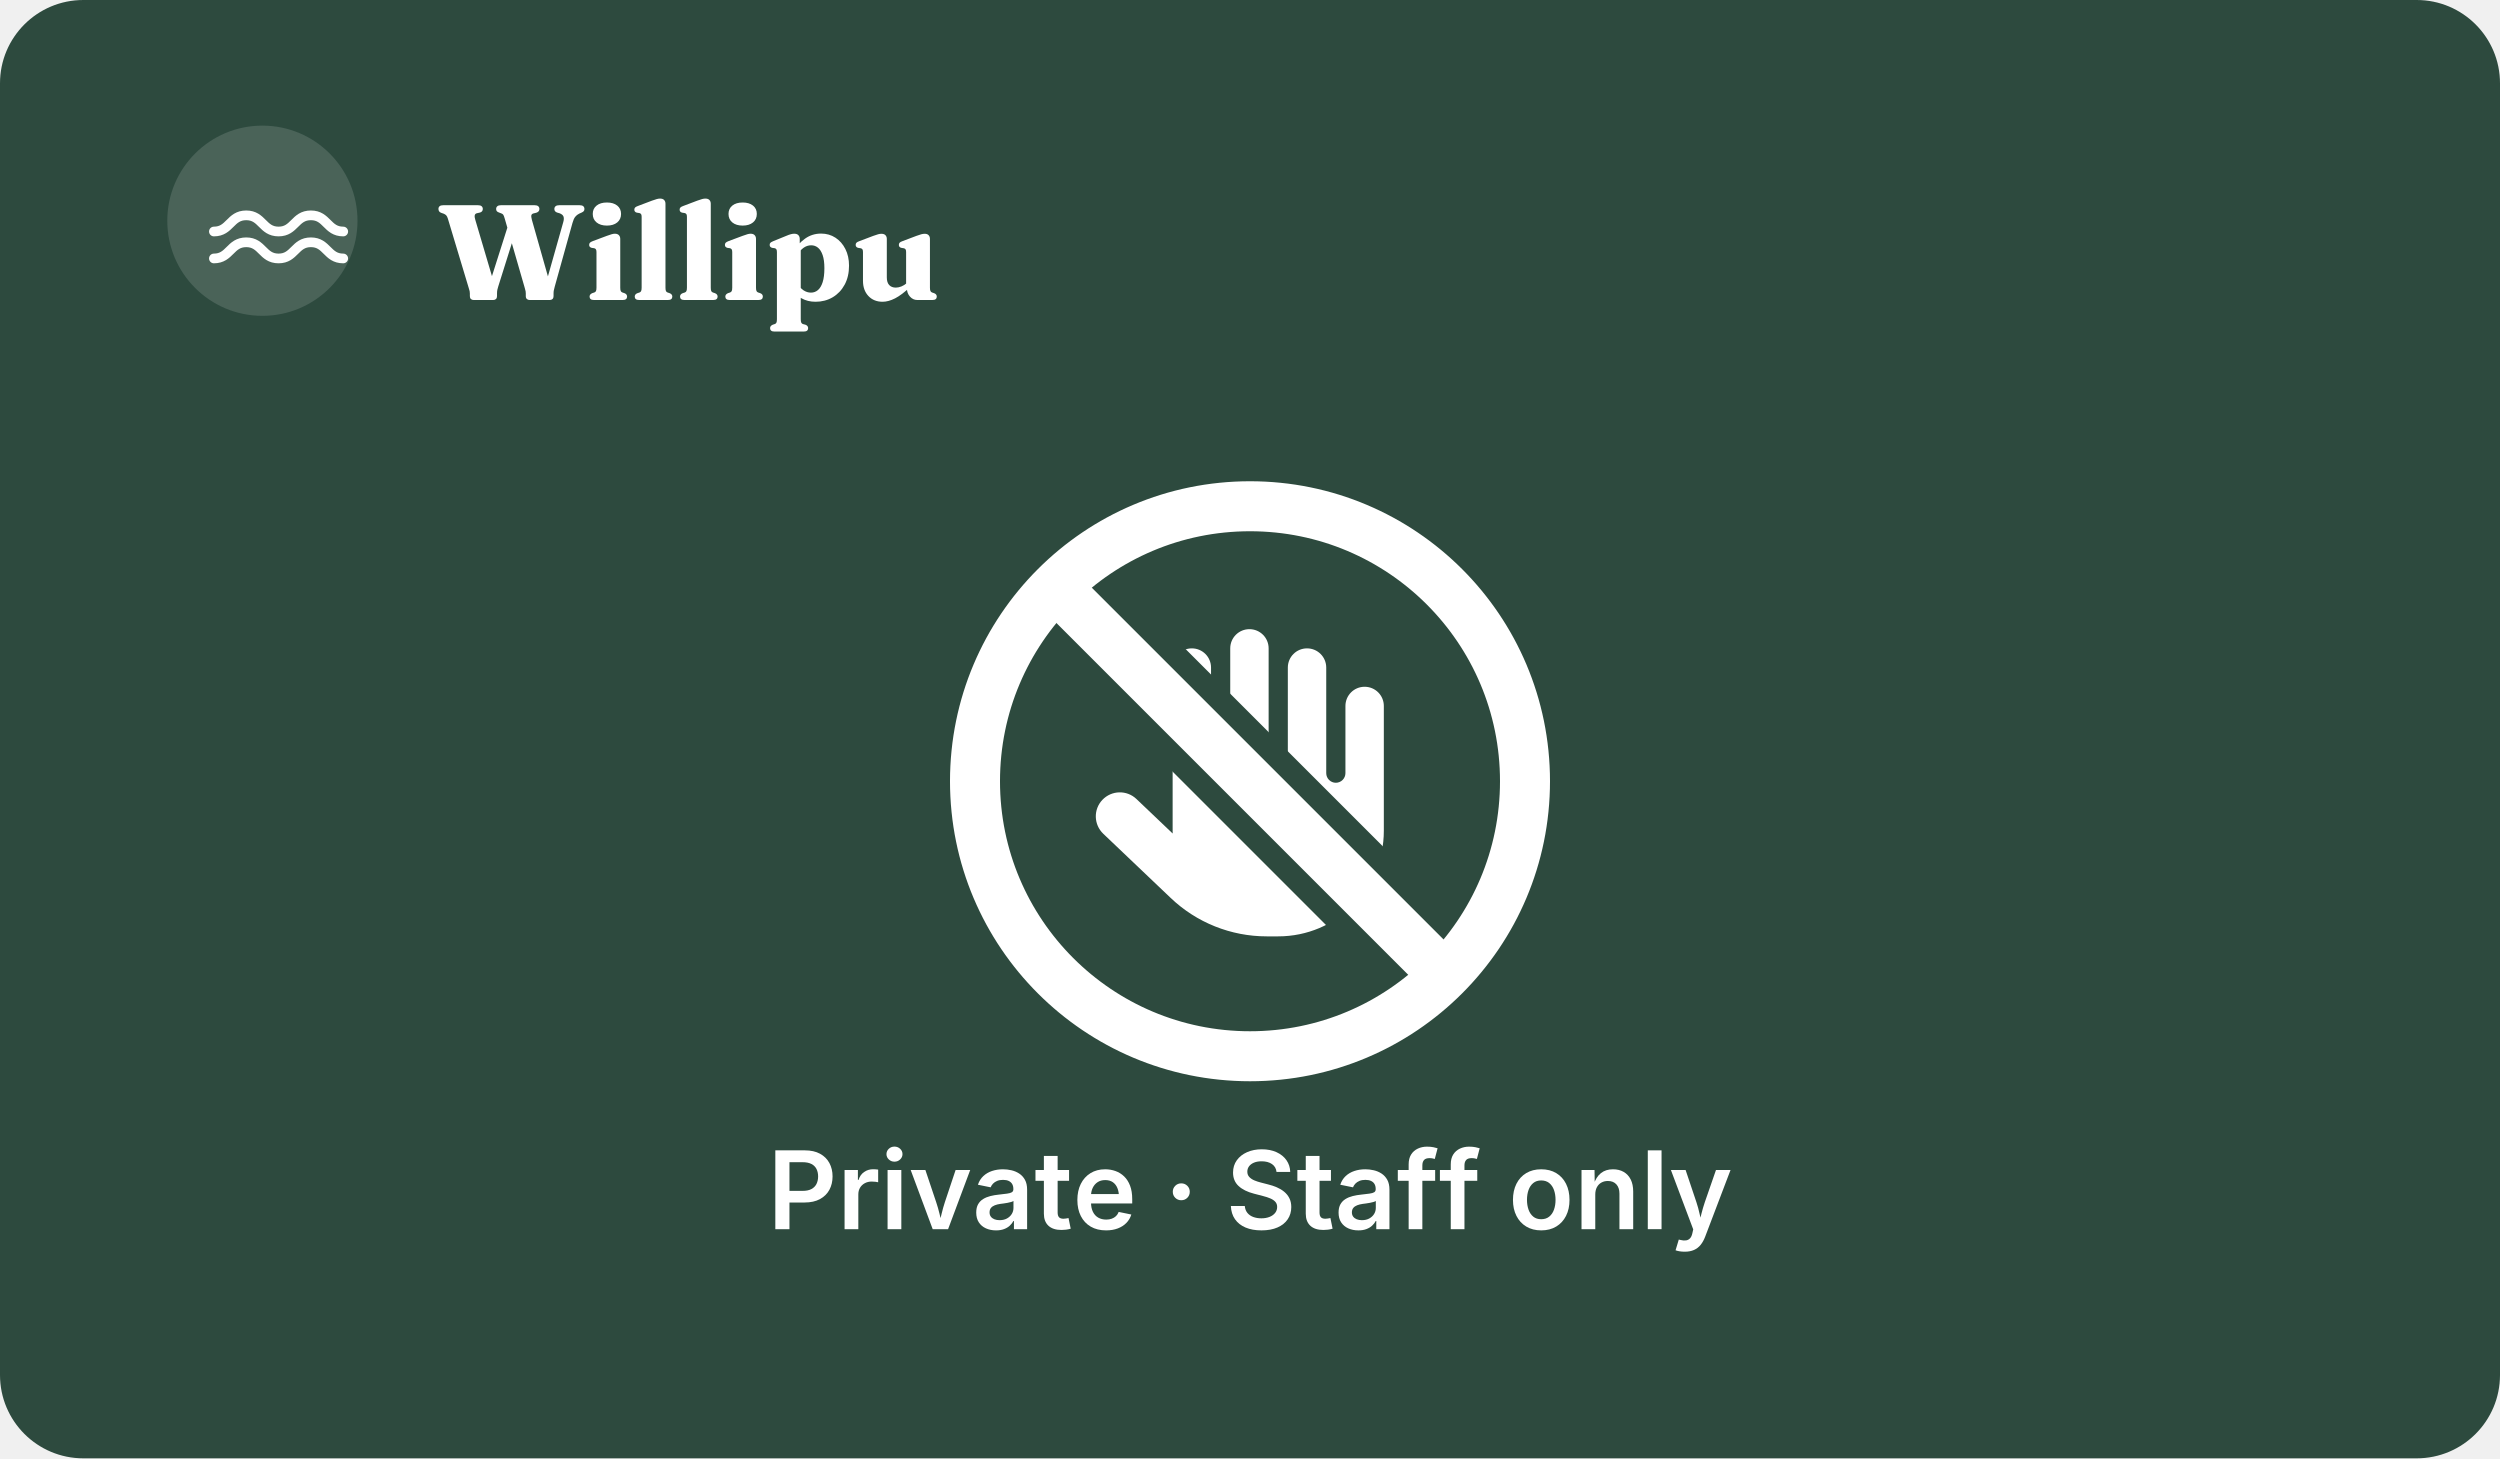
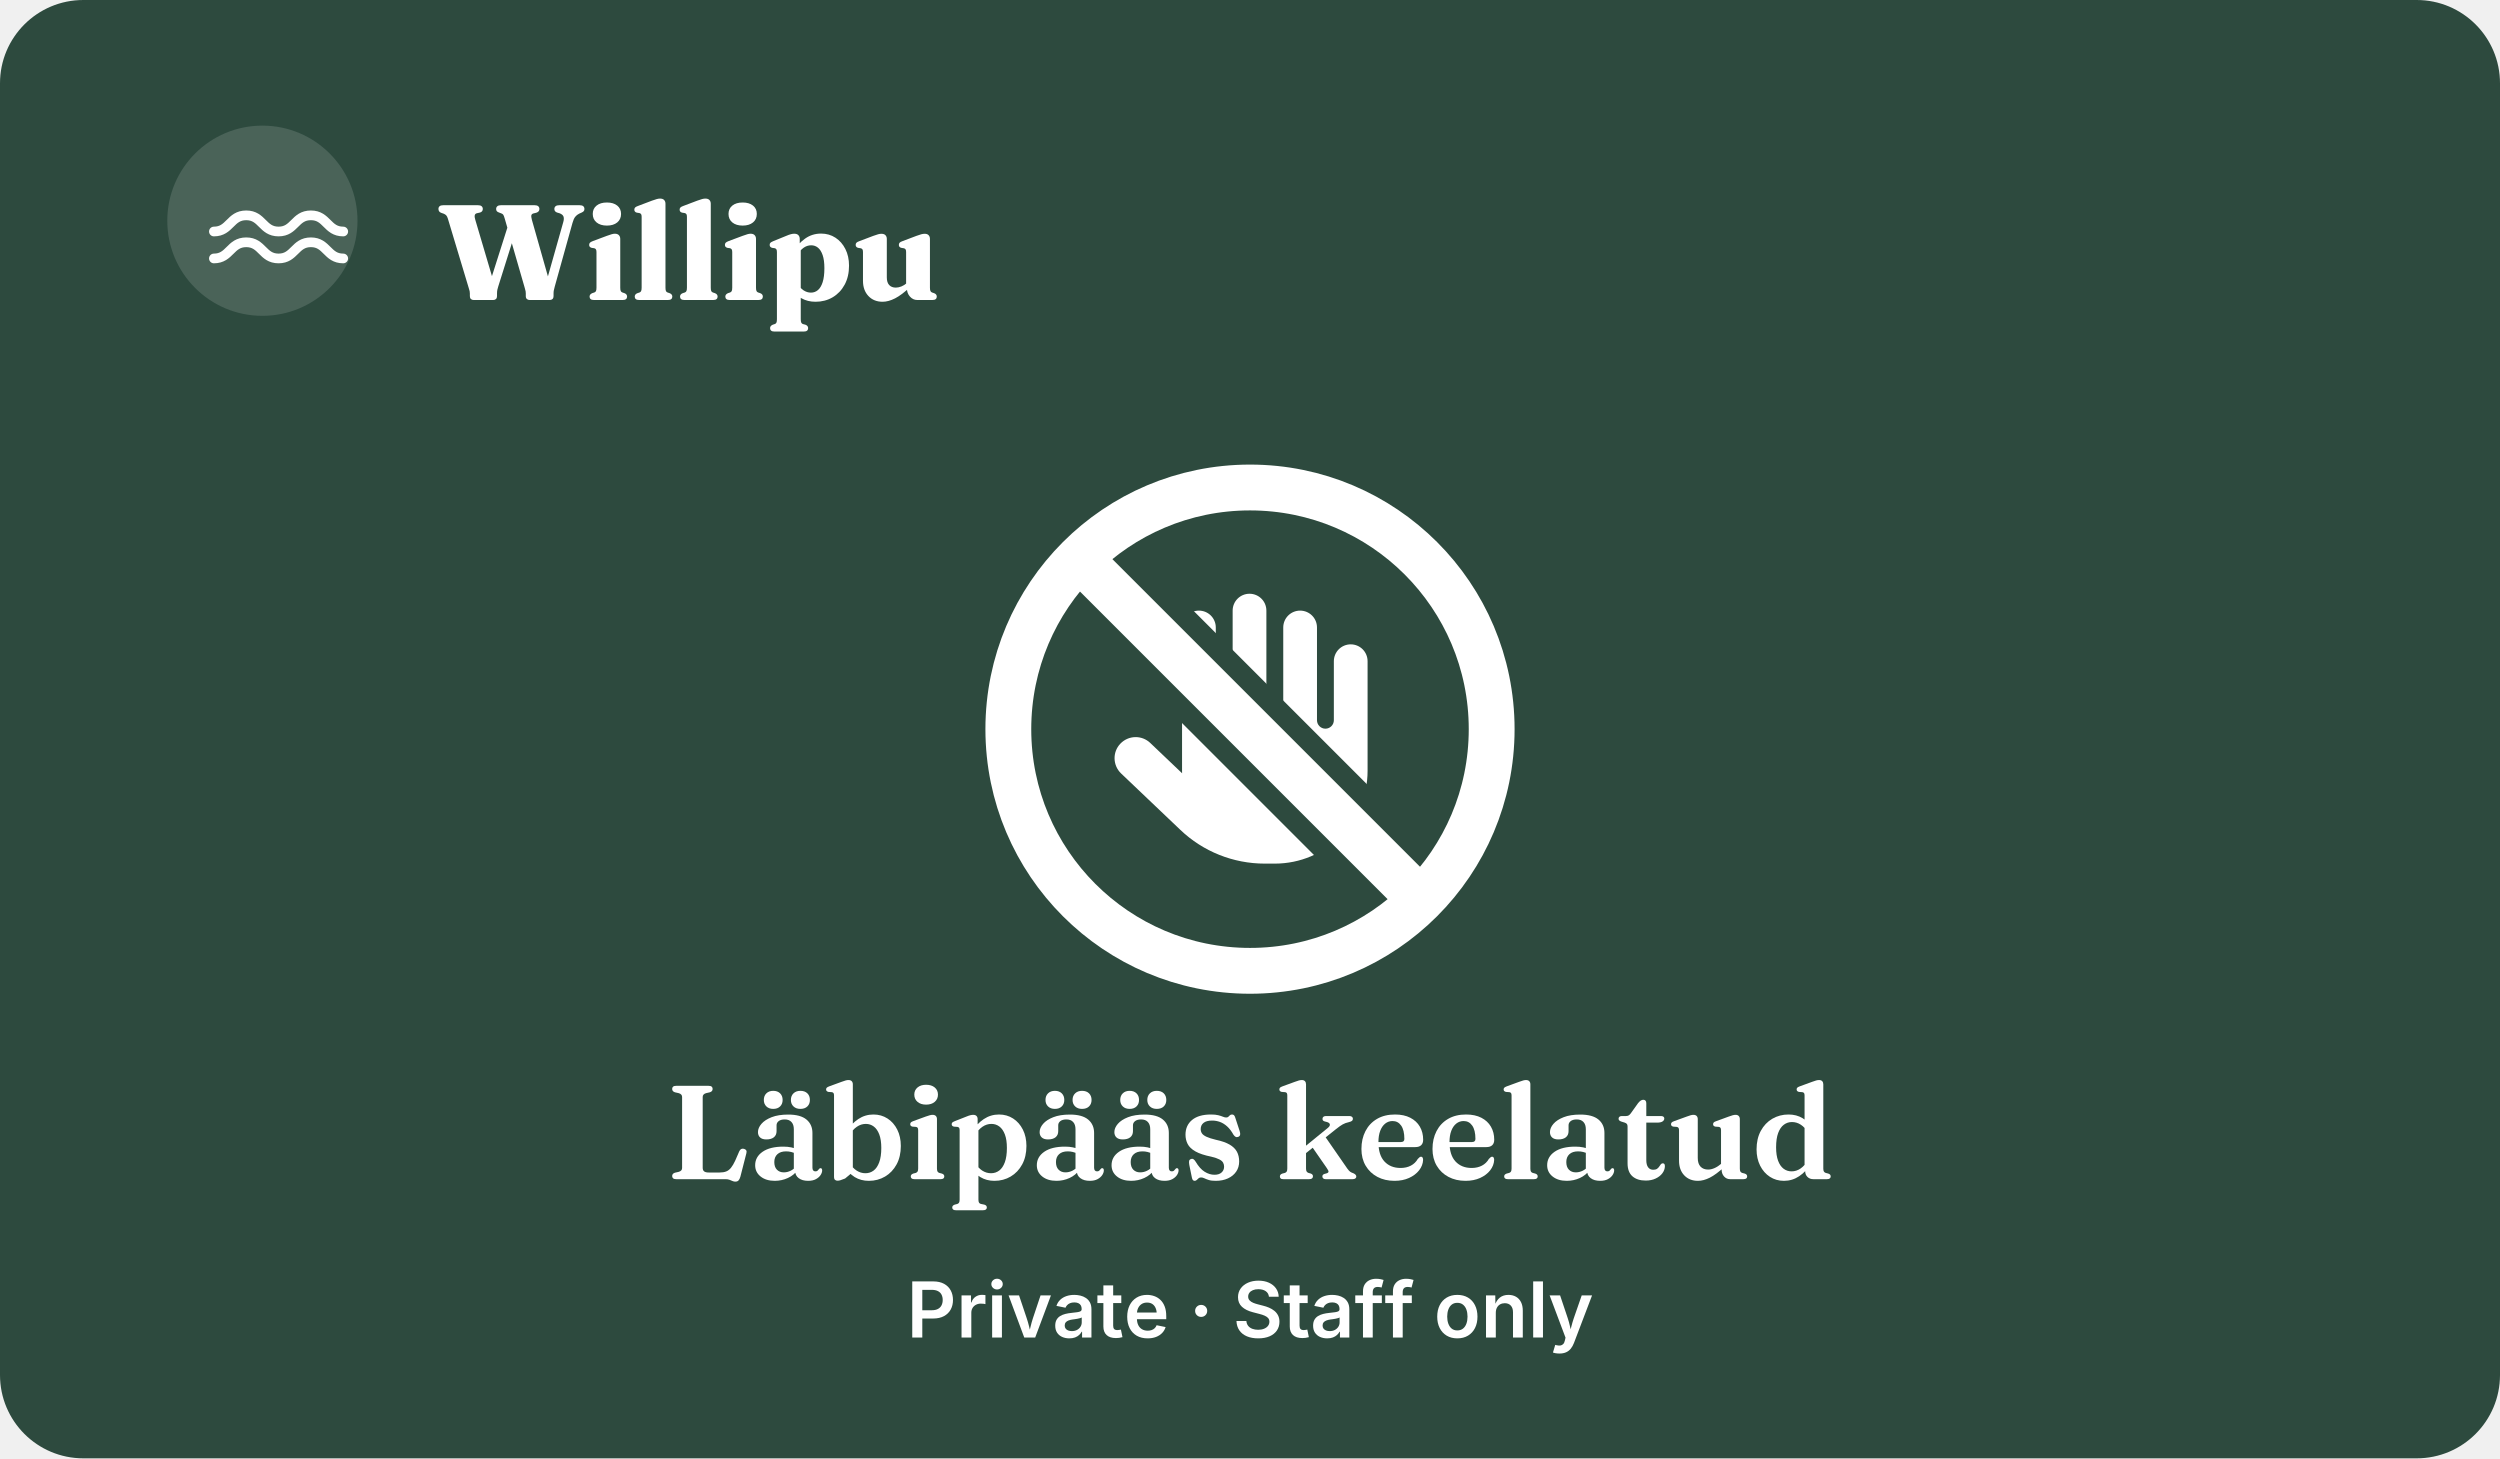
<svg xmlns="http://www.w3.org/2000/svg" width="120mm" height="70mm" viewBox="0 0 120 70">
  <rect width="120" height="70" rx="4" fill="#2d4a3e" />
  <g transform="translate(7.2 5.2) scale(0.083)">
    <circle cx="65" cy="65" r="55" fill="#ffffff" fill-opacity="0.14" />
    <g transform="translate(27.60 27.60) scale(3.1167)" fill="none" stroke="#ffffff" stroke-width="1.8" stroke-linecap="round">
      <path d="M3 14c3 0 3-3 6-3s3 3 6 3 3-3 6-3 3 3 6 3" />
      <path d="M3 19c3 0 3-3 6-3s3 3 6 3 3-3 6-3 3 3 6 3" />
    </g>
  </g>
  <g transform="translate(21.000 14.400)" fill="#ffffff">
    <g transform="scale(0.00325 -0.00325)">
      <path transform="translate(0 0)" d="M1043 1104 1174 1080 897 199Q889 175 884.0 151.5Q879 128 879 96V57Q879 29 863.5 14.5Q848 0 824 0H534Q509 0 493.5 14.5Q478 29 478 57V96Q478 115 475.0 129.5Q472 144 462 175L153 1202Q143 1235 129.5 1249.5Q116 1264 93 1274L53 1288Q32 1296 23.0 1311.0Q14 1326 14 1345Q14 1371 31.5 1385.5Q49 1400 86 1400H597Q634 1400 651.5 1385.0Q669 1370 669 1345Q669 1305 629 1292L580 1281Q555 1274 550.0 1250.5Q545 1227 558 1185L851 194L726 106ZM1726 1344Q1726 1370 1744.0 1385.0Q1762 1400 1798 1400H2098Q2136 1400 2153.0 1385.0Q2170 1370 2170 1344Q2170 1325 2160.5 1313.0Q2151 1301 2124 1289L2092 1275Q2057 1258 2033.5 1228.0Q2010 1198 1993 1136L1732 199Q1722 162 1718.0 142.0Q1714 122 1714 96V57Q1714 29 1698.5 14.5Q1683 0 1659 0H1360Q1336 0 1320.0 14.5Q1304 29 1304 57V96Q1304 113 1301.5 128.5Q1299 144 1289 177L993 1202Q981 1245 971.5 1258.5Q962 1272 945 1278L906 1293Q884 1301 875.0 1313.0Q866 1325 866 1344Q866 1370 884.0 1385.0Q902 1400 938 1400H1433Q1470 1400 1487.5 1385.0Q1505 1370 1505 1344Q1505 1324 1494.0 1310.5Q1483 1297 1460 1289L1415 1278Q1392 1271 1386.5 1252.0Q1381 1233 1394 1184L1675 193L1563 109L1858 1152Q1872 1201 1861.0 1232.0Q1850 1263 1803 1281L1765 1292Q1745 1300 1735.5 1312.5Q1726 1325 1726 1344Z" />
      <path transform="translate(2178 0)" d="M521 903V183Q521 148 528.5 132.5Q536 117 553 111L583 101Q604 93 613.0 80.0Q622 67 622 50Q622 27 606.5 13.5Q591 0 558 0H132Q99 0 83.5 13.5Q68 27 68 50Q68 67 77.5 79.5Q87 92 107 101L138 111Q155 117 162.5 132.5Q170 148 170 183V708Q170 736 161.5 748.5Q153 761 136 765L99 770Q79 776 70.5 786.5Q62 797 62 814Q62 834 73.5 846.0Q85 858 116 870L322 947Q368 964 394.5 971.5Q421 979 441 979Q481 979 501.0 957.5Q521 936 521 903ZM324 1099Q228 1099 171.5 1145.5Q115 1192 115 1271Q115 1349 171.5 1394.5Q228 1440 324 1440Q420 1440 476.5 1394.5Q533 1349 533 1271Q533 1192 476.5 1145.5Q420 1099 324 1099Z" />
      <path transform="translate(2845 0)" d="M522 1422V183Q522 148 529.0 132.5Q536 117 553 111L583 101Q604 93 613.5 80.0Q623 67 623 50Q623 27 607.5 13.5Q592 0 558 0H133Q99 0 83.5 13.5Q68 27 68 50Q68 67 77.5 80.0Q87 93 108 101L139 111Q155 117 162.5 132.5Q170 148 170 183V1228Q170 1256 162.0 1268.0Q154 1280 137 1284L99 1290Q80 1295 71.0 1306.0Q62 1317 62 1334Q62 1354 73.5 1366.0Q85 1378 116 1389L322 1467Q368 1484 394.5 1491.0Q421 1498 442 1498Q482 1498 502.0 1477.0Q522 1456 522 1422Z" />
      <path transform="translate(3514 0)" d="M522 1422V183Q522 148 529.0 132.5Q536 117 553 111L583 101Q604 93 613.5 80.0Q623 67 623 50Q623 27 607.5 13.5Q592 0 558 0H133Q99 0 83.5 13.5Q68 27 68 50Q68 67 77.5 80.0Q87 93 108 101L139 111Q155 117 162.5 132.5Q170 148 170 183V1228Q170 1256 162.0 1268.0Q154 1280 137 1284L99 1290Q80 1295 71.0 1306.0Q62 1317 62 1334Q62 1354 73.5 1366.0Q85 1378 116 1389L322 1467Q368 1484 394.5 1491.0Q421 1498 442 1498Q482 1498 502.0 1477.0Q522 1456 522 1422Z" />
      <path transform="translate(4183 0)" d="M521 903V183Q521 148 528.5 132.5Q536 117 553 111L583 101Q604 93 613.0 80.0Q622 67 622 50Q622 27 606.5 13.5Q591 0 558 0H132Q99 0 83.5 13.5Q68 27 68 50Q68 67 77.5 79.5Q87 92 107 101L138 111Q155 117 162.5 132.5Q170 148 170 183V708Q170 736 161.5 748.5Q153 761 136 765L99 770Q79 776 70.5 786.5Q62 797 62 814Q62 834 73.5 846.0Q85 858 116 870L322 947Q368 964 394.5 971.5Q421 979 441 979Q481 979 501.0 957.5Q521 936 521 903ZM324 1099Q228 1099 171.5 1145.5Q115 1192 115 1271Q115 1349 171.5 1394.5Q228 1440 324 1440Q420 1440 476.5 1394.5Q533 1349 533 1271Q533 1192 476.5 1145.5Q420 1099 324 1099Z" />
      <path transform="translate(4850 0)" d="M500 903V802L515 771V-283Q515 -318 522.5 -333.5Q530 -349 546 -355L584 -365Q605 -373 614.5 -386.0Q624 -399 624 -416Q624 -439 608.5 -452.5Q593 -466 559 -466H126Q93 -466 77.5 -452.5Q62 -439 62 -416Q62 -399 71.5 -386.5Q81 -374 101 -365L132 -355Q149 -349 156.0 -333.5Q163 -318 163 -283V708Q163 736 155.0 748.5Q147 761 130 765L93 770Q73 776 64.5 786.5Q56 797 56 814Q56 834 67.0 845.0Q78 856 109 869L300 947Q342 965 369.5 972.0Q397 979 419 979Q460 979 480.0 957.5Q500 936 500 903ZM450 640 393 702Q475 833 579.5 907.0Q684 981 815 981Q934 981 1027.0 920.5Q1120 860 1174.0 753.0Q1228 646 1228 507Q1228 346 1163.0 226.0Q1098 106 986.0 40.0Q874 -26 733 -26Q614 -26 523.0 27.0Q432 80 370 186L457 251Q505 177 556.0 143.0Q607 109 666 109Q724 109 768.5 146.5Q813 184 838.5 263.5Q864 343 864 470Q864 588 838.5 662.5Q813 737 769.5 772.5Q726 808 669 808Q606 808 551.5 767.5Q497 727 450 640Z" />
      <path transform="translate(6137 0)" d="M796 172V205L784 207V708Q784 736 776.0 748.0Q768 760 751 764L714 770Q694 775 685.5 786.0Q677 797 677 814Q677 834 688.0 846.0Q699 858 730 869L936 947Q980 963 1007.0 970.5Q1034 978 1059 978Q1097 978 1116.5 957.0Q1136 936 1136 903V183Q1136 148 1143.5 132.5Q1151 117 1167 111L1197 101Q1218 93 1227.5 80.0Q1237 67 1237 50Q1237 27 1221.5 13.5Q1206 0 1172 0H948Q886 0 841.0 50.0Q796 100 796 172ZM147 284V708Q147 736 139.0 748.0Q131 760 114 764L76 770Q57 775 48.0 786.0Q39 797 39 814Q39 834 50.5 846.0Q62 858 93 869L299 947Q345 964 371.5 971.0Q398 978 419 978Q459 978 479.0 957.0Q499 936 499 903V334Q499 258 534.5 220.5Q570 183 632 183Q671 183 714.0 200.0Q757 217 797 252L835 285L887 230L852 199Q719 74 620.5 24.0Q522 -26 437 -26Q307 -26 227.0 59.0Q147 144 147 284Z" />
    </g>
  </g>
-   <g transform="translate(52.6 30.2) scale(0.0288)" fill="#ffffff">
+   <g transform="translate(53.5 28.5) scale(0.0253)" fill="#ffffff">
    <path d="M288 32c0-17.7-14.3-32-32-32s-32 14.3-32 32l0 208c0 8.8-7.2 16-16 16s-16-7.2-16-16l0-176c0-17.7-14.3-32-32-32s-32 14.3-32 32l0 272c0 1.5 0 3.1 .1 4.6L67.6 283c-16-15.2-41.3-14.6-56.6 1.4S-3.6 325.7 12.4 341L124.8 448c43.1 41.1 100.4 64 160 64l19.2 0c97.2 0 176-78.8 176-176l0-208c0-17.7-14.3-32-32-32s-32 14.3-32 32l0 112c0 8.8-7.2 16-16 16s-16-7.2-16-16l0-176c0-17.7-14.3-32-32-32s-32 14.3-32 32l0 176c0 8.8-7.2 16-16 16s-16-7.2-16-16l0-208z" />
  </g>
-   <line x1="50.7" y1="28.2" x2="69.3" y2="46.8" stroke="#2d4a3e" stroke-width="4.6" />
-   <line x1="50.7" y1="28.2" x2="69.3" y2="46.8" stroke="#ffffff" stroke-width="2.4" />
-   <circle cx="60" cy="37.5" r="13.2" fill="none" stroke="#ffffff" stroke-width="2.4" />
-   <g transform="translate(36.835 59.000)" fill="#ffffff">
-     <g transform="scale(0.002539 -0.002539)">
+   <line x1="51.8" y1="26.8" x2="68.2" y2="43.2" stroke="#2d4a3e" stroke-width="4.2" />
+   <line x1="51.8" y1="26.8" x2="68.2" y2="43.2" stroke="#ffffff" stroke-width="2.2" />
+   <circle cx="60" cy="35" r="11.6" fill="none" stroke="#ffffff" stroke-width="2.2" />
+   <g transform="translate(31.931 56.600)" fill="#ffffff">
+     <g transform="scale(0.0032 -0.0032)">
+       <path transform="translate(0 0)" d="M669 1303 612 1290Q588 1283 575.0 1269.0Q562 1255 562 1233V171Q562 133 584.0 116.5Q606 100 651 100H817Q874 100 914.0 115.5Q954 131 986.0 170.0Q1018 209 1051 281L1111 419Q1123 444 1140.5 452.5Q1158 461 1181 455Q1205 449 1215.0 432.5Q1225 416 1217 388L1127 36Q1116 -1 1099.5 -19.0Q1083 -37 1051 -37Q1030 -37 1009.5 -28.0Q989 -19 964.5 -9.5Q940 0 903 0H164Q133 0 118.5 12.5Q104 25 104 46Q104 84 146 97L203 110Q227 117 240.0 131.0Q253 145 253 167V1233Q253 1255 240.0 1269.0Q227 1283 203 1290L146 1303Q104 1316 104 1354Q104 1376 118.5 1388.0Q133 1400 164 1400H651Q682 1400 696.5 1388.0Q711 1376 711 1354Q711 1316 669 1303Z" />
+       <path transform="translate(1263 0)" d="M685 127V148L666 152V749Q666 819 630.5 857.5Q595 896 530 896Q471 896 439.0 871.0Q407 846 407 809V721Q407 661 367.0 628.5Q327 596 254 596Q192 596 160.0 625.5Q128 655 128 706Q128 769 180.0 829.5Q232 890 333.0 929.5Q434 969 582 969Q766 969 855.5 894.5Q945 820 945 693V173Q945 145 956.5 131.0Q968 117 989 117Q1011 117 1022.0 127.5Q1033 138 1041 149Q1046 156 1052.0 160.5Q1058 165 1067 165Q1079 165 1085.0 156.0Q1091 147 1091 132Q1091 98 1067.5 62.0Q1044 26 997.5 0.5Q951 -25 881 -25Q792 -25 738.5 15.5Q685 56 685 127ZM86 209Q86 334 197.5 411.0Q309 488 509 488Q574 488 626.5 477.0Q679 466 717 447L695 383Q661 399 625.5 408.0Q590 417 549 417Q466 417 419.5 374.5Q373 332 373 257Q373 182 412.5 142.0Q452 102 515 102Q569 102 618.5 126.5Q668 151 702 195L724 138Q669 60 576.5 17.5Q484 -25 380 -25Q249 -25 167.5 40.0Q86 105 86 209ZM357 1054Q293 1054 254.5 1091.0Q216 1128 216 1188Q216 1250 254.5 1287.5Q293 1325 357 1325Q422 1325 460.0 1287.5Q498 1250 498 1188Q498 1128 460.0 1091.0Q422 1054 357 1054ZM764 1054Q700 1054 661.0 1091.0Q622 1128 622 1188Q622 1250 661.0 1287.5Q700 1325 764 1325Q831 1325 869.0 1287.5Q907 1250 907 1188Q907 1128 869.0 1091.0Q831 1054 764 1054Z" />
+       <path transform="translate(2384 0)" d="M430 1423V107L314 10Q264 -10 242.0 -16.5Q220 -23 200 -23Q177 -23 162.5 -10.0Q148 3 148 30V1255Q148 1280 140.5 1291.0Q133 1302 116 1305L63 1309Q45 1314 37.0 1323.0Q29 1332 29 1346Q29 1362 39.0 1372.0Q49 1382 75 1392L261 1460Q301 1475 323.5 1481.0Q346 1487 364 1487Q397 1487 413.5 1469.5Q430 1452 430 1423ZM373 652 328 709Q408 832 511.0 901.0Q614 970 739 970Q857 970 950.0 910.0Q1043 850 1096.5 743.5Q1150 637 1150 498Q1150 339 1086.5 221.5Q1023 104 914.0 39.5Q805 -25 670 -25Q551 -25 459.0 31.0Q367 87 307 193L376 251Q425 169 486.5 129.0Q548 89 619 89Q688 89 741.5 129.0Q795 169 826.0 253.5Q857 338 857 468Q857 590 827.0 670.0Q797 750 744.5 789.5Q692 829 625 829Q553 829 489.5 785.5Q426 742 373 652Z" />
+       <path transform="translate(3604 0)" d="M472 902V160Q472 129 480.5 114.5Q489 100 507 94L545 84Q564 78 573.0 67.5Q582 57 582 41Q582 22 569.0 11.0Q556 0 527 0H133Q105 0 92.0 11.0Q79 22 79 41Q79 56 88.0 66.5Q97 77 116 84L155 94Q173 101 181.5 115.0Q190 129 190 160V733Q190 759 182.5 770.0Q175 781 158 784L105 788Q87 792 79.0 801.0Q71 810 71 824Q71 841 80.5 851.0Q90 861 117 871L303 939Q342 953 365.5 959.0Q389 965 405 965Q439 965 455.5 947.5Q472 930 472 902ZM309 1118Q229 1118 180.5 1159.5Q132 1201 132 1268Q132 1335 180.5 1375.5Q229 1416 309 1416Q390 1416 438.5 1375.5Q487 1335 487 1268Q487 1201 438.5 1159.5Q390 1118 309 1118Z" />
+       <path transform="translate(4238 0)" d="M448 902V790L460 766V-306Q460 -337 468.5 -351.5Q477 -366 495 -371L548 -382Q568 -388 577.0 -398.5Q586 -409 586 -425Q586 -444 572.5 -455.0Q559 -466 530 -466H121Q93 -466 80.0 -455.0Q67 -444 67 -425Q67 -410 76.0 -399.5Q85 -389 104 -382L143 -372Q161 -366 169.5 -351.5Q178 -337 178 -306V734Q178 759 170.5 770.0Q163 781 146 784L93 788Q75 792 67.0 801.0Q59 810 59 824Q59 841 68.5 850.0Q78 859 105 870L280 939Q316 954 339.5 959.5Q363 965 381 965Q415 965 431.5 947.5Q448 930 448 902ZM402 651 358 708Q437 832 540.0 901.0Q643 970 769 970Q887 970 980.0 910.0Q1073 850 1126.5 743.5Q1180 637 1180 498Q1180 339 1116.5 221.5Q1053 104 944.0 39.5Q835 -25 700 -25Q581 -25 489.0 31.0Q397 87 337 193L406 251Q455 169 516.5 129.0Q578 89 649 89Q718 89 771.5 129.0Q825 169 856.0 253.5Q887 338 887 468Q887 590 857.0 670.0Q827 750 774.5 789.5Q722 829 655 829Q583 829 519.5 785.5Q456 742 402 651Z" />
+       <path transform="translate(5488 0)" d="M685 127V148L666 152V749Q666 819 630.5 857.5Q595 896 530 896Q471 896 439.0 871.0Q407 846 407 809V721Q407 661 367.0 628.5Q327 596 254 596Q192 596 160.0 625.5Q128 655 128 706Q128 769 180.0 829.5Q232 890 333.0 929.5Q434 969 582 969Q766 969 855.5 894.5Q945 820 945 693V173Q945 145 956.5 131.0Q968 117 989 117Q1011 117 1022.0 127.5Q1033 138 1041 149Q1046 156 1052.0 160.5Q1058 165 1067 165Q1079 165 1085.0 156.0Q1091 147 1091 132Q1091 98 1067.5 62.0Q1044 26 997.5 0.5Q951 -25 881 -25Q792 -25 738.5 15.5Q685 56 685 127ZM86 209Q86 334 197.5 411.0Q309 488 509 488Q574 488 626.5 477.0Q679 466 717 447L695 383Q661 399 625.5 408.0Q590 417 549 417Q466 417 419.5 374.5Q373 332 373 257Q373 182 412.5 142.0Q452 102 515 102Q569 102 618.5 126.5Q668 151 702 195L724 138Q669 60 576.5 17.5Q484 -25 380 -25Q249 -25 167.5 40.0Q86 105 86 209ZM357 1054Q293 1054 254.5 1091.0Q216 1128 216 1188Q216 1250 254.5 1287.5Q293 1325 357 1325Q422 1325 460.0 1287.5Q498 1250 498 1188Q498 1128 460.0 1091.0Q422 1054 357 1054ZM764 1054Q700 1054 661.0 1091.0Q622 1128 622 1188Q622 1250 661.0 1287.5Q700 1325 764 1325Q831 1325 869.0 1287.5Q907 1250 907 1188Q907 1128 869.0 1091.0Q831 1054 764 1054Z" />
+       <path transform="translate(6609 0)" d="M685 127V148L666 152V749Q666 819 630.5 857.5Q595 896 530 896Q471 896 439.0 871.0Q407 846 407 809V721Q407 661 367.0 628.5Q327 596 254 596Q192 596 160.0 625.5Q128 655 128 706Q128 769 180.0 829.5Q232 890 333.0 929.5Q434 969 582 969Q766 969 855.5 894.5Q945 820 945 693V173Q945 145 956.5 131.0Q968 117 989 117Q1011 117 1022.0 127.5Q1033 138 1041 149Q1046 156 1052.0 160.5Q1058 165 1067 165Q1079 165 1085.0 156.0Q1091 147 1091 132Q1091 98 1067.5 62.0Q1044 26 997.5 0.5Q951 -25 881 -25Q792 -25 738.5 15.5Q685 56 685 127ZM86 209Q86 334 197.5 411.0Q309 488 509 488Q574 488 626.5 477.0Q679 466 717 447L695 383Q661 399 625.5 408.0Q590 417 549 417Q466 417 419.5 374.5Q373 332 373 257Q373 182 412.5 142.0Q452 102 515 102Q569 102 618.5 126.5Q668 151 702 195L724 138Q669 60 576.5 17.5Q484 -25 380 -25Q249 -25 167.5 40.0Q86 105 86 209ZM357 1054Q293 1054 254.5 1091.0Q216 1128 216 1188Q216 1250 254.5 1287.5Q293 1325 357 1325Q422 1325 460.0 1287.5Q498 1250 498 1188Q498 1128 460.0 1091.0Q422 1054 357 1054ZM764 1054Q700 1054 661.0 1091.0Q622 1128 622 1188Q622 1250 661.0 1287.5Q700 1325 764 1325Q831 1325 869.0 1287.5Q907 1250 907 1188Q907 1128 869.0 1091.0Q831 1054 764 1054Z" />
+       <path transform="translate(7730 0)" d="M509 66Q578 66 615.5 100.5Q653 135 653 187Q653 220 638.5 247.0Q624 274 582.5 296.0Q541 318 462 337Q308 368 223.5 416.0Q139 464 106.5 527.5Q74 591 74 667Q74 806 172.5 888.0Q271 970 457 970Q524 970 566.5 959.0Q609 948 636.0 936.5Q663 925 684 925Q706 925 717.5 936.5Q729 948 740.5 959.0Q752 970 773 970Q788 970 800.0 960.5Q812 951 820 924L886 723Q898 688 893.5 666.0Q889 644 866 635Q843 626 826.5 634.5Q810 643 794 666Q750 745 698.5 791.5Q647 838 590.5 858.5Q534 879 473 879Q388 879 345.0 844.5Q302 810 302 751Q302 716 320.0 688.0Q338 660 387.5 636.5Q437 613 529 591Q660 563 736.0 518.5Q812 474 845.5 411.5Q879 349 879 265Q879 179 834.5 113.5Q790 48 710.5 11.5Q631 -25 527 -25Q461 -25 421.5 -12.0Q382 1 356.5 13.5Q331 26 307 26Q285 26 270.5 13.5Q256 1 243.0 -12.0Q230 -25 211 -25Q196 -25 185.5 -14.0Q175 -3 170 23L131 214Q124 254 128.5 273.5Q133 293 154 301Q176 310 193.0 299.5Q210 289 227 261Q289 156 361.5 111.0Q434 66 509 66Z" />
+       <path transform="translate(9141 0)" d="M130 0Q101 0 90.0 11.0Q79 22 79 41Q79 56 87.5 66.5Q96 77 116 84L155 94Q173 101 181.5 115.0Q190 129 190 160V1255Q190 1280 182.5 1291.0Q175 1302 158 1305L105 1309Q87 1314 79.0 1323.0Q71 1332 71 1346Q71 1362 80.5 1372.0Q90 1382 117 1392L303 1460Q341 1474 364.0 1480.5Q387 1487 408 1487Q439 1487 455.0 1469.5Q471 1452 471 1423V160Q471 129 480.0 115.0Q489 101 507 94L543 84Q575 71 575 44Q575 0 519 0ZM387 434 797 768Q832 796 828.5 820.5Q825 845 786 857L751 866Q732 872 725.0 881.0Q718 890 718 905Q718 925 732.0 936.0Q746 947 771 947H1121Q1145 947 1159.5 936.0Q1174 925 1174 907Q1174 888 1162.0 876.0Q1150 864 1112 855Q1061 844 1021.5 822.0Q982 800 922 752L418 349ZM734 673 1090 159Q1114 126 1132.0 112.5Q1150 99 1183 88Q1204 78 1214.5 66.0Q1225 54 1225 39Q1225 21 1210.5 10.5Q1196 0 1172 0H764Q742 0 729.0 11.0Q716 22 716 41Q716 54 723.0 63.0Q730 72 746 78L778 87Q806 95 808.0 111.5Q810 128 782 167L546 508Z" />
+       <path transform="translate(10373 0)" d="M996 591Q996 538 966.0 509.5Q936 481 878 481H254V557H663Q714 557 714 603Q714 735 666.0 803.5Q618 872 537 872Q475 872 427.0 834.0Q379 796 352.0 725.5Q325 655 325 555Q325 362 415.5 265.0Q506 168 657 168Q745 168 811.5 203.0Q878 238 915 303Q933 323 943.5 330.0Q954 337 965 337Q981 337 988.0 322.5Q995 308 995 288Q991 204 935.0 132.5Q879 61 784.0 18.0Q689 -25 566 -25Q421 -25 309.0 34.5Q197 94 133.5 201.5Q70 309 70 453Q70 604 130.5 721.0Q191 838 304.0 904.0Q417 970 574 970Q708 970 802.5 921.5Q897 873 946.5 787.5Q996 702 996 591Z" />
+       <path transform="translate(11439 0)" d="M996 591Q996 538 966.0 509.5Q936 481 878 481H254V557H663Q714 557 714 603Q714 735 666.0 803.5Q618 872 537 872Q475 872 427.0 834.0Q379 796 352.0 725.5Q325 655 325 555Q325 362 415.5 265.0Q506 168 657 168Q745 168 811.5 203.0Q878 238 915 303Q933 323 943.5 330.0Q954 337 965 337Q981 337 988.0 322.5Q995 308 995 288Q991 204 935.0 132.5Q879 61 784.0 18.0Q689 -25 566 -25Q421 -25 309.0 34.5Q197 94 133.5 201.5Q70 309 70 453Q70 604 130.5 721.0Q191 838 304.0 904.0Q417 970 574 970Q708 970 802.5 921.5Q897 873 946.5 787.5Q996 702 996 591Z" />
+       <path transform="translate(12505 0)" d="M472 1423V160Q472 129 480.5 114.5Q489 100 507 94L545 84Q564 78 573.0 67.5Q582 57 582 41Q582 22 569.0 11.0Q556 0 527 0H133Q105 0 92.0 11.0Q79 22 79 41Q79 56 88.0 66.5Q97 77 116 84L155 94Q173 101 181.5 115.0Q190 129 190 160V1255Q190 1280 182.5 1291.0Q175 1302 158 1305L105 1309Q87 1314 79.0 1323.0Q71 1332 71 1346Q71 1362 81.0 1372.0Q91 1382 117 1392L303 1460Q343 1475 366.0 1481.0Q389 1487 406 1487Q439 1487 455.5 1469.5Q472 1452 472 1423Z" />
+       <path transform="translate(13143 0)" d="M685 127V148L666 152V749Q666 819 630.5 857.5Q595 896 530 896Q471 896 439.0 871.0Q407 846 407 809V721Q407 661 367.0 628.5Q327 596 254 596Q192 596 160.0 625.5Q128 655 128 706Q128 769 180.0 829.5Q232 890 333.0 929.5Q434 969 582 969Q766 969 855.5 894.5Q945 820 945 693V173Q945 145 956.5 131.0Q968 117 989 117Q1011 117 1022.0 127.5Q1033 138 1041 149Q1046 156 1052.0 160.5Q1058 165 1067 165Q1079 165 1085.0 156.0Q1091 147 1091 132Q1091 98 1067.5 62.0Q1044 26 997.5 0.5Q951 -25 881 -25Q792 -25 738.5 15.5Q685 56 685 127ZM86 209Q86 334 197.5 411.0Q309 488 509 488Q574 488 626.5 477.0Q679 466 717 447L695 383Q661 399 625.5 408.0Q590 417 549 417Q466 417 419.5 374.5Q373 332 373 257Q373 182 412.5 142.0Q452 102 515 102Q569 102 618.5 126.5Q668 151 702 195L724 138Q669 60 576.5 17.5Q484 -25 380 -25Q249 -25 167.5 40.0Q86 105 86 209Z" />
+       <path transform="translate(14264 0)" d="M126 849 80 863Q56 871 46.0 881.5Q36 892 36 906Q36 926 49.5 936.5Q63 947 86 947H147Q171 947 187.0 956.0Q203 965 220 988L329 1141Q350 1167 369.0 1179.0Q388 1191 407 1191Q428 1191 440.0 1178.0Q452 1165 452 1140V285Q452 215 479.5 178.0Q507 141 556 141Q593 141 613.5 155.5Q634 170 646.0 189.0Q658 208 669.5 222.5Q681 237 699 238Q714 238 722.5 228.0Q731 218 731 195Q730 138 693.5 89.0Q657 40 592.0 9.5Q527 -21 444 -21Q316 -21 243.5 43.5Q171 108 171 238V790Q171 816 160.5 828.5Q150 841 126 849ZM341 848V947H672Q695 947 708.5 937.5Q722 928 722 910Q722 884 696.0 866.0Q670 848 612 848Z" />
+       <path transform="translate(15042 0)" d="M804 144V193L795 197V733Q795 758 787.5 769.5Q780 781 763 784L710 788Q692 792 684.0 801.0Q676 810 676 824Q676 840 685.5 850.5Q695 861 722 870L908 938Q946 952 969.5 958.5Q993 965 1013 965Q1044 965 1060.5 947.5Q1077 930 1077 901V160Q1077 129 1085.5 114.5Q1094 100 1112 94L1150 84Q1169 78 1178.0 67.5Q1187 57 1187 41Q1187 22 1174.0 11.0Q1161 0 1132 0H931Q877 0 840.5 40.5Q804 81 804 144ZM165 278V733Q165 758 157.0 769.5Q149 781 132 784L79 788Q61 792 53.0 801.0Q45 810 45 824Q45 840 55.0 850.5Q65 861 91 870L278 938Q317 953 340.0 959.0Q363 965 380 965Q413 965 429.5 947.5Q446 930 446 901V319Q446 231 488.0 187.5Q530 144 602 144Q646 144 696.0 165.5Q746 187 799 232L839 267L885 220L846 185Q720 69 626.0 22.0Q532 -25 449 -25Q321 -25 243.0 57.5Q165 140 165 278Z" />
+       <path transform="translate(16299 0)" d="M800 167 791 172V1255Q791 1280 783.5 1291.0Q776 1302 758 1305L706 1309Q688 1314 680.0 1323.0Q672 1332 672 1346Q672 1362 681.5 1372.0Q691 1382 718 1392L904 1460Q942 1474 965.0 1480.5Q988 1487 1009 1487Q1040 1487 1056.0 1469.5Q1072 1452 1072 1423V160Q1072 129 1081.0 114.5Q1090 100 1108 94L1146 84Q1165 78 1174.0 67.5Q1183 57 1183 41Q1183 22 1169.5 11.0Q1156 0 1128 0H921Q869 0 834.5 33.5Q800 67 800 121ZM71 447Q71 607 134.5 724.5Q198 842 307.0 906.0Q416 970 551 970Q670 970 762.0 914.5Q854 859 914 752L845 695Q796 777 734.5 817.0Q673 857 602 857Q534 857 480.0 816.5Q426 776 395.0 692.5Q364 609 364 478Q364 356 394.0 276.0Q424 196 476.5 156.5Q529 117 596 117Q669 117 732.0 160.5Q795 204 848 294L893 237Q814 114 710.5 44.5Q607 -25 482 -25Q364 -25 271.0 35.5Q178 96 124.5 202.5Q71 309 71 447Z" />
+     </g>
+   </g>
+   <g transform="translate(43.517 64.200)" fill="#ffffff">
+     <g transform="scale(0.001807 -0.001807)">
      <path transform="translate(0 0)" d="M150 0V1490H707Q878 1490 995.0 1426.0Q1112 1362 1172.0 1250.5Q1232 1139 1232 997Q1232 854 1171.5 743.0Q1111 632 993.0 568.0Q875 504 703 504H334V724H668Q769 724 833.5 759.0Q898 794 928.5 856.0Q959 918 959 997Q959 1076 928.5 1137.0Q898 1198 833.0 1232.0Q768 1266 666 1266H417V0Z" />
      <path transform="translate(1321 0)" d="M138 0V1118H390V931H402Q432 1028 507.0 1080.5Q582 1133 678 1133Q700 1133 727.0 1131.0Q754 1129 773 1126V887Q757 892 721.0 896.0Q685 900 650 900Q578 900 520.5 869.0Q463 838 430.5 783.5Q398 729 398 658V0Z" />
      <path transform="translate(2134 0)" d="M138 0V1118H398V0ZM268 1276Q206 1276 161.5 1318.0Q117 1360 117 1418Q117 1478 161.5 1519.5Q206 1561 268 1561Q331 1561 375.5 1519.5Q420 1478 420 1419Q420 1360 375.5 1318.0Q331 1276 268 1276Z" />
      <path transform="translate(2670 0)" d="M455 0 39 1118H317L521 510Q557 403 583.0 295.0Q609 187 636 76H571Q599 187 624.5 295.0Q650 403 685 510L888 1118H1164L746 0Z" />
      <path transform="translate(3872 0)" d="M450 -23Q344 -23 259.0 15.5Q174 54 125.0 129.0Q76 204 76 314Q76 409 111.5 471.0Q147 533 207.5 570.0Q268 607 344.0 626.0Q420 645 502 653Q599 664 660.0 672.0Q721 680 749.5 698.0Q778 716 778 754V759Q778 814 756.0 852.5Q734 891 690.5 911.5Q647 932 583 932Q518 932 470.5 912.0Q423 892 393.0 860.0Q363 828 349 791L108 840Q141 939 210.0 1003.5Q279 1068 374.5 1100.0Q470 1132 582 1132Q661 1132 741.5 1113.5Q822 1095 889.0 1051.0Q956 1007 997.0 933.0Q1038 859 1038 747V0H789V154H779Q754 107 710.5 66.5Q667 26 602.5 1.5Q538 -23 450 -23ZM517 170Q598 170 656.5 202.0Q715 234 747.5 286.5Q780 339 780 401V533Q767 523 736.5 514.0Q706 505 668.5 498.0Q631 491 594.5 486.0Q558 481 533 478Q475 470 428.0 452.0Q381 434 354.5 401.5Q328 369 328 317Q328 269 352.5 236.5Q377 204 419.5 187.0Q462 170 517 170Z" />
      <path transform="translate(5048 0)" d="M655 1118V914H20V1118ZM179 1384H439V315Q439 254 465.0 225.5Q491 197 550 197Q568 197 597.5 201.5Q627 206 645 210L686 9Q643 -4 598.0 -9.5Q553 -15 512 -15Q351 -15 265.0 65.0Q179 145 179 293Z" />
      <path transform="translate(5771 0)" d="M632 -23Q463 -23 341.5 48.0Q220 119 154.5 248.0Q89 377 89 552Q89 725 153.5 855.0Q218 985 336.5 1058.5Q455 1132 615 1132Q717 1132 809.5 1099.0Q902 1066 973.5 997.0Q1045 928 1085.5 821.5Q1126 715 1126 568V486H212V663H997L875 611Q875 705 846.0 776.5Q817 848 759.5 888.0Q702 928 616 928Q530 928 470.0 887.5Q410 847 378.5 779.5Q347 712 347 629V507Q347 401 383.0 328.0Q419 255 484.0 218.0Q549 181 635 181Q692 181 738.5 197.5Q785 214 819.0 246.5Q853 279 870 326L1109 277Q1082 187 1017.0 119.5Q952 52 854.5 14.5Q757 -23 632 -23Z" />
      <path transform="translate(7498 0)" d="M326 547Q259 547 212.5 593.0Q166 639 166 707Q166 774 212.5 820.0Q259 866 326 866Q394 866 440.5 820.0Q487 774 487 707Q487 639 440.5 593.0Q394 547 326 547Z" />
      <path transform="translate(8667 0)" d="M673 -23Q500 -23 372.5 31.0Q245 85 173.0 188.0Q101 291 95 438H358Q365 360 407.0 308.0Q449 256 518.0 230.5Q587 205 671 205Q759 205 826.5 232.0Q894 259 932.0 307.5Q970 356 970 420Q970 478 936.5 516.0Q903 554 842.5 580.5Q782 607 701 627L532 671Q345 719 240.5 816.0Q136 913 136 1071Q136 1203 207.0 1302.0Q278 1401 401.0 1455.5Q524 1510 680 1510Q839 1510 959.0 1455.0Q1079 1400 1146.5 1303.0Q1214 1206 1217 1082H958Q948 1178 872.5 1230.5Q797 1283 676 1283Q592 1283 531.5 1257.5Q471 1232 438.5 1188.0Q406 1144 406 1087Q406 1025 444.5 985.0Q483 945 541.5 921.0Q600 897 660 882L799 846Q882 826 960.0 793.0Q1038 760 1100.5 709.5Q1163 659 1200.0 587.0Q1237 515 1237 418Q1237 287 1170.0 187.5Q1103 88 977.0 32.5Q851 -23 673 -23Z" />
      <path transform="translate(9999 0)" d="M655 1118V914H20V1118ZM179 1384H439V315Q439 254 465.0 225.5Q491 197 550 197Q568 197 597.5 201.5Q627 206 645 210L686 9Q643 -4 598.0 -9.5Q553 -15 512 -15Q351 -15 265.0 65.0Q179 145 179 293Z" />
      <path transform="translate(10722 0)" d="M450 -23Q344 -23 259.0 15.5Q174 54 125.0 129.0Q76 204 76 314Q76 409 111.5 471.0Q147 533 207.5 570.0Q268 607 344.0 626.0Q420 645 502 653Q599 664 660.0 672.0Q721 680 749.5 698.0Q778 716 778 754V759Q778 814 756.0 852.5Q734 891 690.5 911.5Q647 932 583 932Q518 932 470.5 912.0Q423 892 393.0 860.0Q363 828 349 791L108 840Q141 939 210.0 1003.5Q279 1068 374.5 1100.0Q470 1132 582 1132Q661 1132 741.5 1113.5Q822 1095 889.0 1051.0Q956 1007 997.0 933.0Q1038 859 1038 747V0H789V154H779Q754 107 710.5 66.5Q667 26 602.5 1.5Q538 -23 450 -23ZM517 170Q598 170 656.5 202.0Q715 234 747.5 286.5Q780 339 780 401V533Q767 523 736.5 514.0Q706 505 668.5 498.0Q631 491 594.5 486.0Q558 481 533 478Q475 470 428.0 452.0Q381 434 354.5 401.5Q328 369 328 317Q328 269 352.5 236.5Q377 204 419.5 187.0Q462 170 517 170Z" />
      <path transform="translate(11898 0)" d="M726 1118V914H20V1118ZM225 0V1225Q225 1337 271.5 1411.0Q318 1485 397.5 1522.5Q477 1560 572 1560Q641 1560 694.0 1549.0Q747 1538 772 1529L719 1327Q702 1332 677.5 1337.5Q653 1343 620 1343Q547 1343 515.5 1307.0Q484 1271 484 1205V0Z" />
      <path transform="translate(12694 0)" d="M726 1118V914H20V1118ZM225 0V1225Q225 1337 271.5 1411.0Q318 1485 397.5 1522.5Q477 1560 572 1560Q641 1560 694.0 1549.0Q747 1538 772 1529L719 1327Q702 1332 677.5 1337.5Q653 1343 620 1343Q547 1343 515.5 1307.0Q484 1271 484 1205V0Z" />
      <path transform="translate(14006 0)" d="M623 -23Q460 -23 340.0 49.5Q220 122 154.5 251.5Q89 381 89 553Q89 727 154.5 857.5Q220 988 340.0 1060.0Q460 1132 623 1132Q787 1132 907.0 1060.0Q1027 988 1092.5 857.5Q1158 727 1158 553Q1158 381 1092.5 251.5Q1027 122 907.0 49.5Q787 -23 623 -23ZM623 188Q714 188 774.5 237.0Q835 286 864.5 369.0Q894 452 894 554Q894 657 864.5 740.0Q835 823 774.5 872.0Q714 921 623 921Q532 921 472.5 872.0Q413 823 383.5 740.5Q354 658 354 554Q354 452 383.5 369.0Q413 286 472.5 237.0Q532 188 623 188Z" />
      <path transform="translate(15253 0)" d="M398 655V0H138V1118H384L388 842H367Q414 987 505.0 1059.5Q596 1132 733 1132Q848 1132 934.0 1083.0Q1020 1034 1067.5 940.0Q1115 846 1115 711V0H855V671Q855 783 797.0 847.0Q739 911 637 911Q568 911 514.0 881.0Q460 851 429.0 793.5Q398 736 398 655Z" />
      <path transform="translate(16506 0)" d="M398 1490V0H138V1490Z" />
      <path transform="translate(17042 0)" d="M127 -399 188 -196 219 -204Q278 -219 324.0 -212.5Q370 -206 401.0 -172.5Q432 -139 445 -75L461 -4L39 1118H317L521 510Q557 402 580.0 295.0Q603 188 631 76H563Q590 188 617.0 295.5Q644 403 680 510L891 1118H1166L686 -144Q652 -233 601.0 -296.5Q550 -360 476.0 -393.0Q402 -426 301 -426Q246 -426 199.5 -418.0Q153 -410 127 -399Z" />
    </g>
  </g>
</svg>
